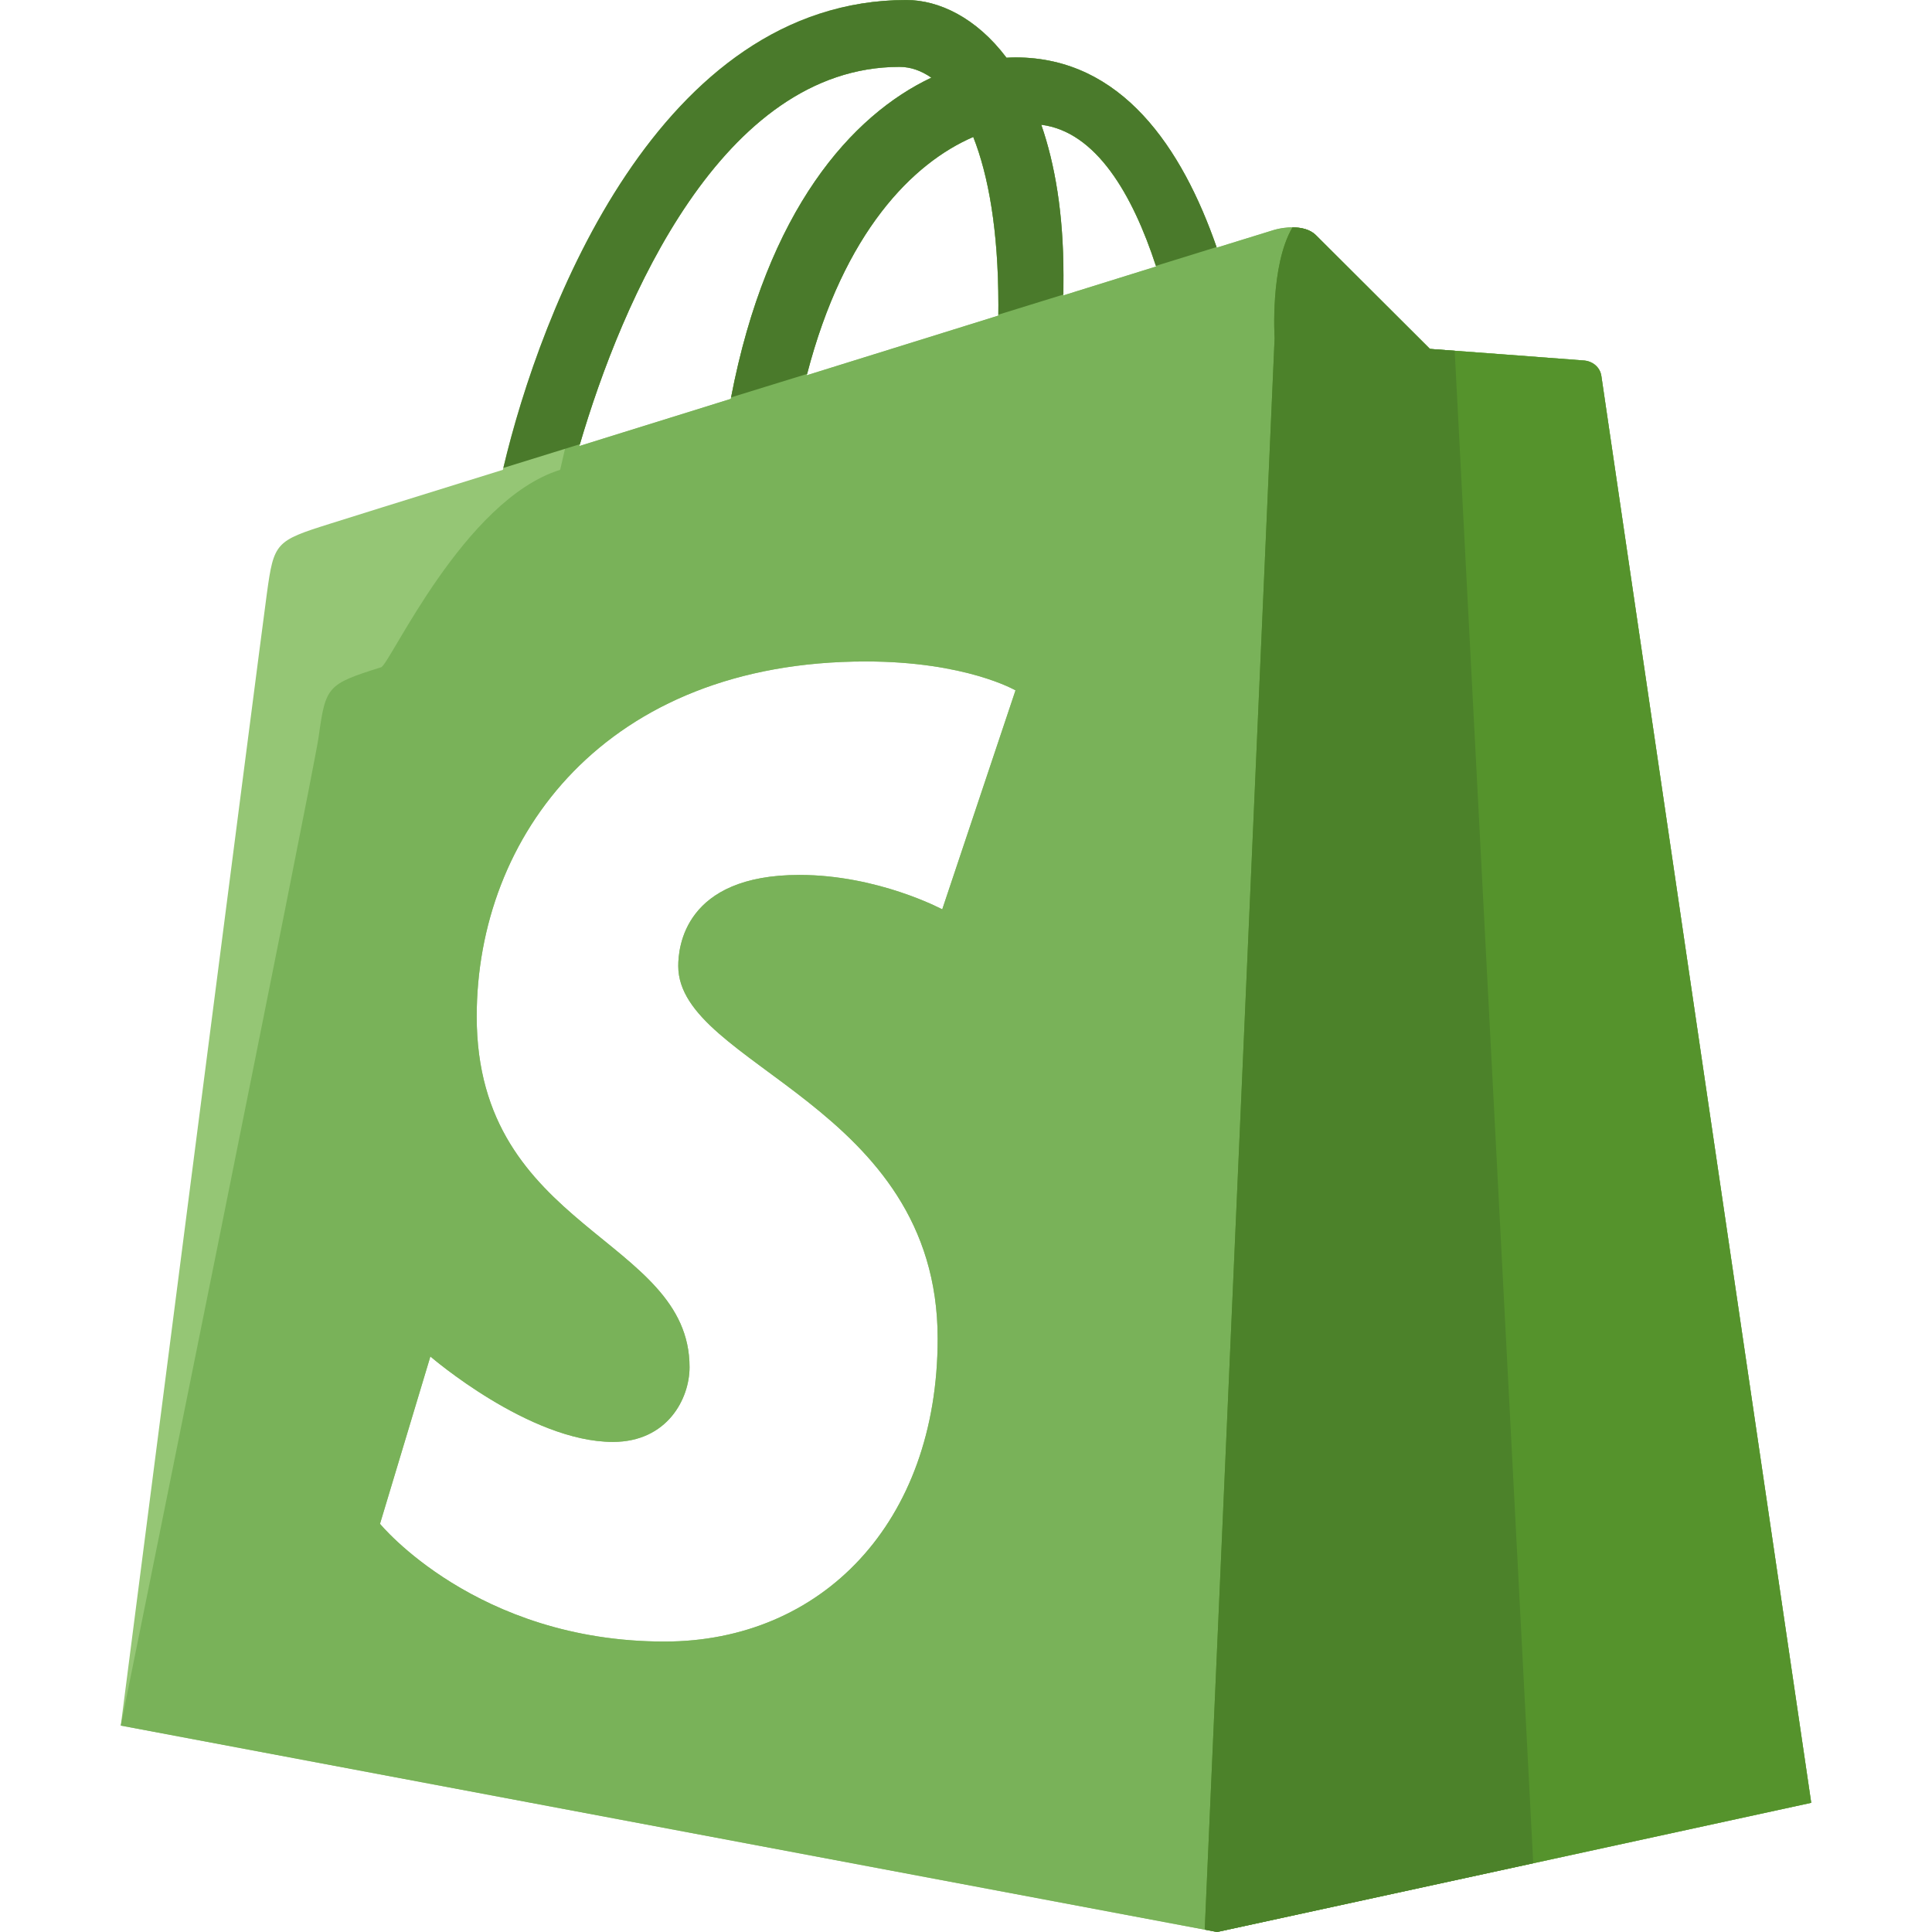
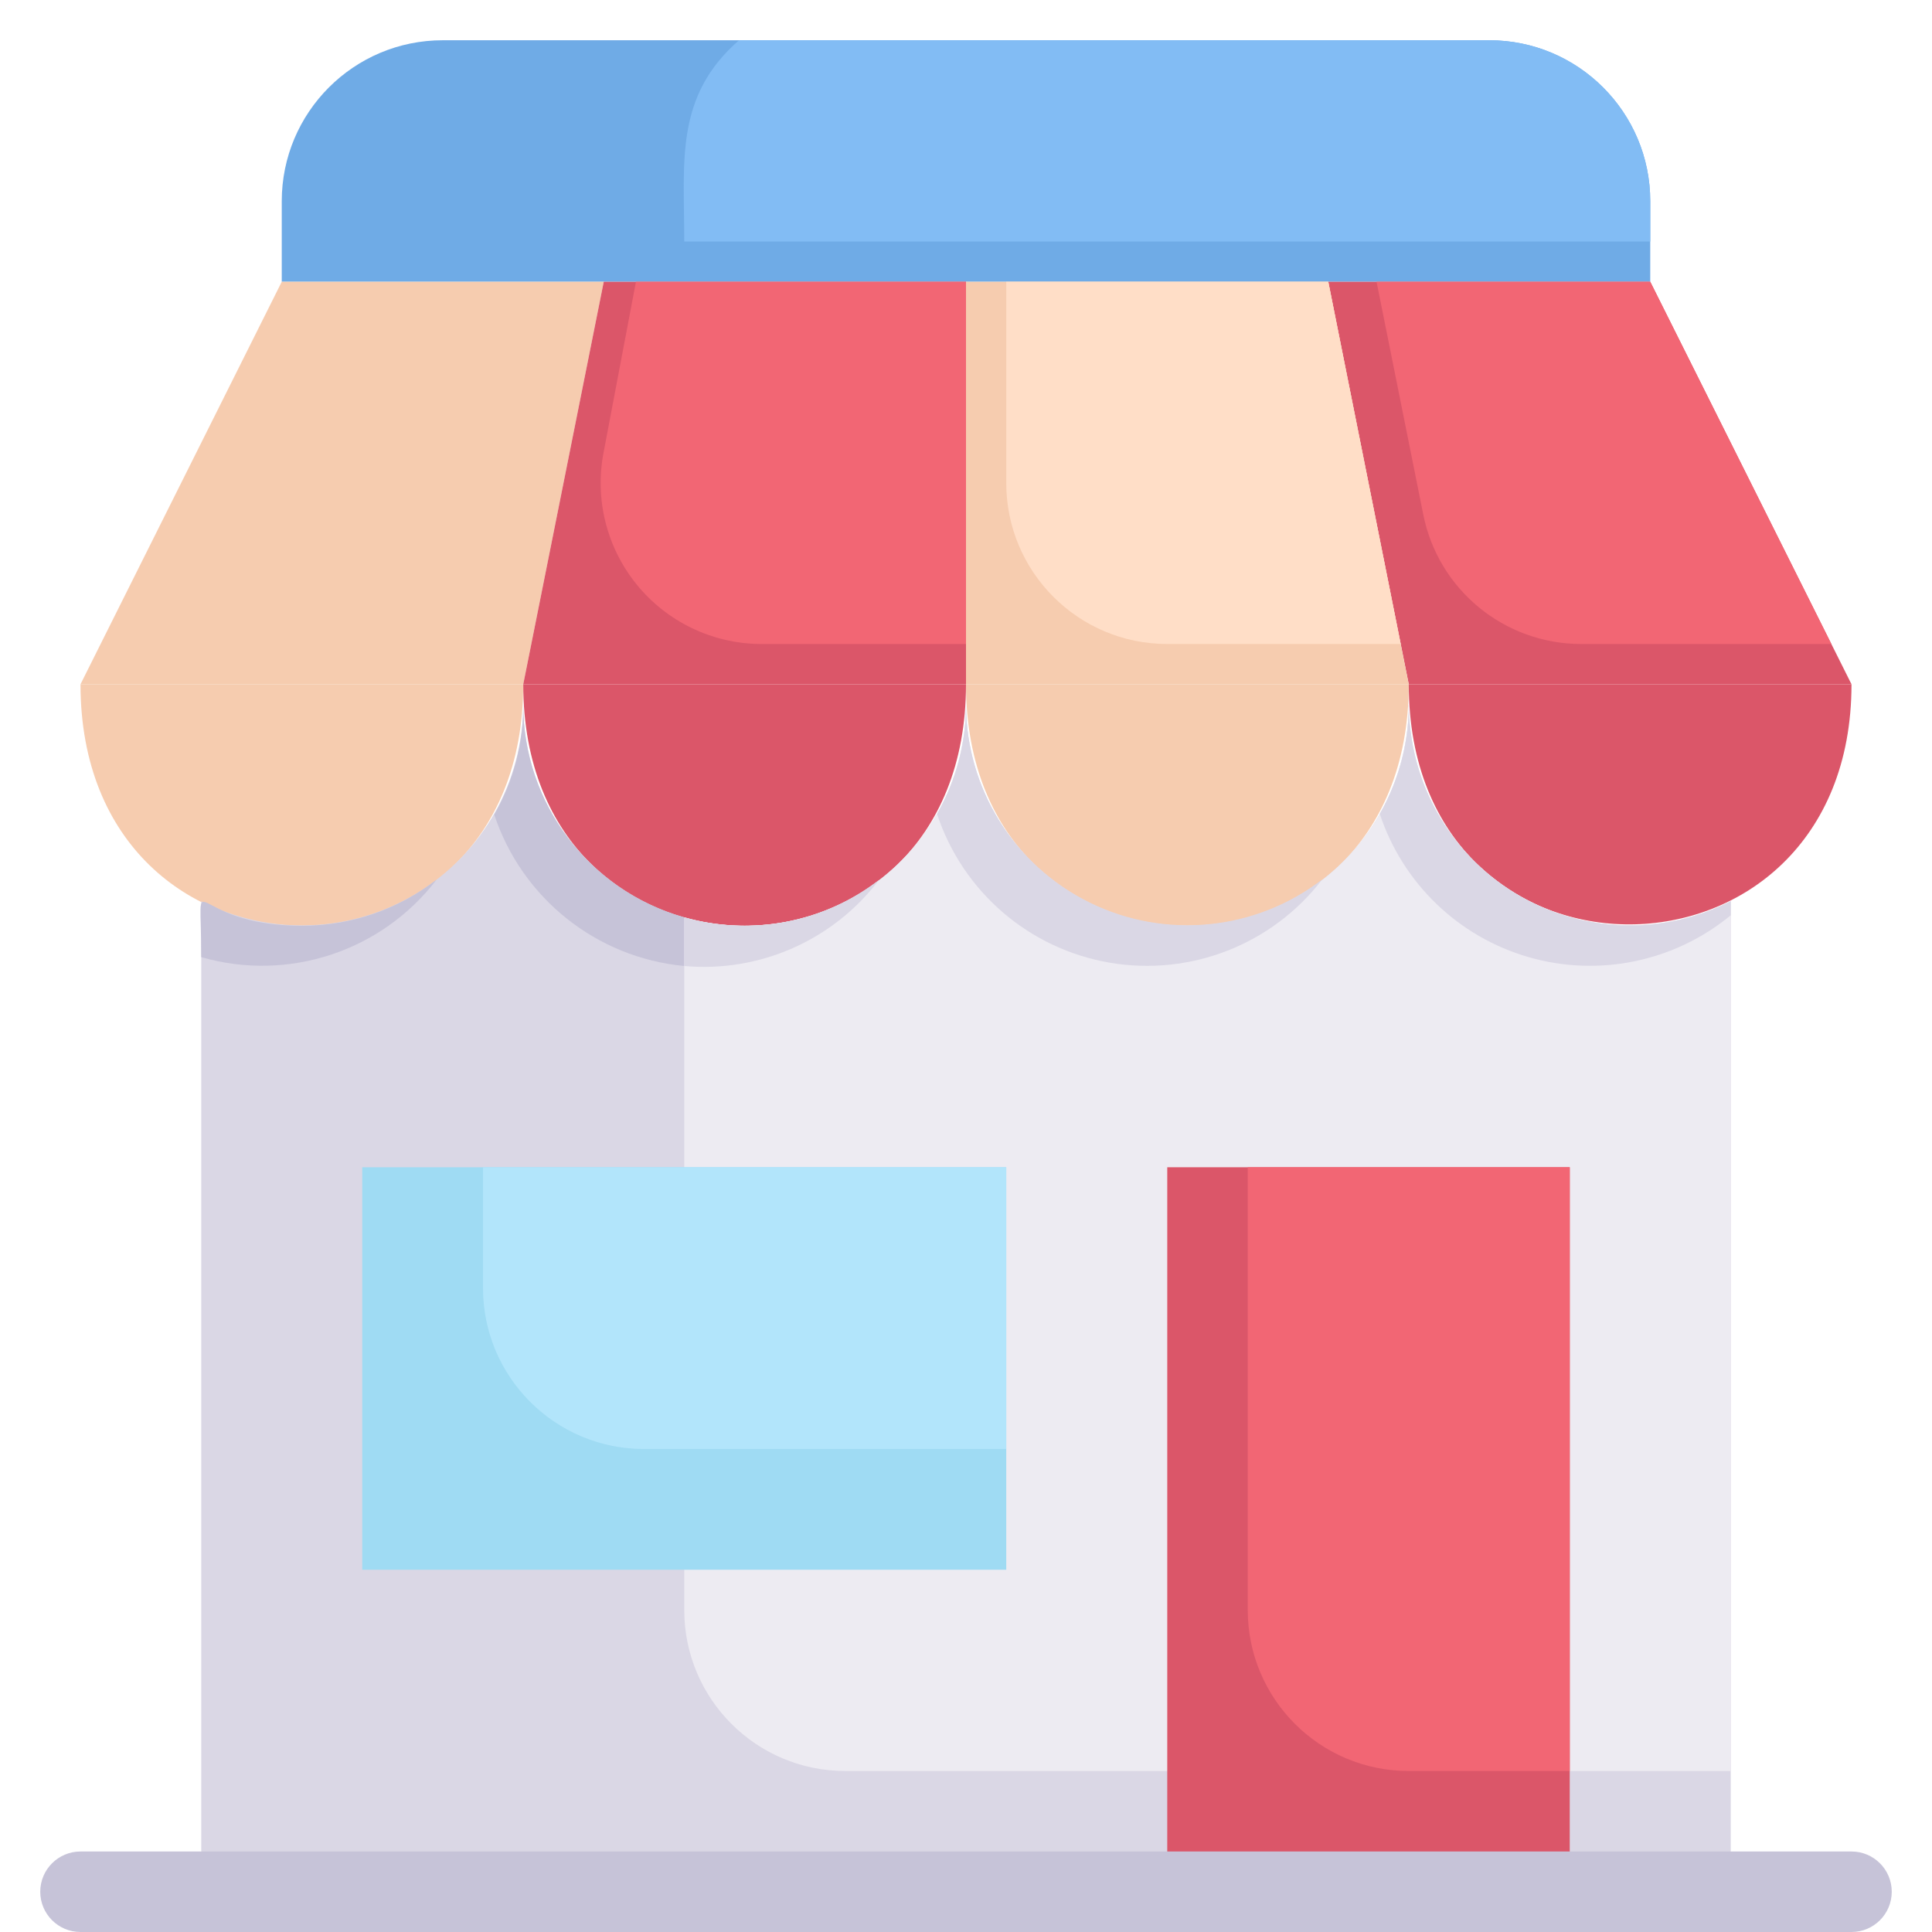
- <svg xmlns="http://www.w3.org/2000/svg" height="800px" width="800px" version="1.1" id="Layer_1" viewBox="0 0 493.728 493.728" xml:space="preserve">
-   <path style="fill:#95C675;" d="M404.936,92.136c-1.768-0.168-39.52-2.968-39.52-2.968S339.176,63,336.304,60.12  c-2.88-2.896-8.504-2.032-10.696-1.368c-0.312,0.088-5.72,1.776-14.672,4.536c-8.768-25.336-24.216-48.616-51.408-48.616  c-0.752,0-1.528,0.032-2.312,0.08C249.488,4.488,239.904,0,231.624,0C168.272,0,138,79.608,128.512,120.064  c-24.624,7.648-42.128,13.104-44.336,13.824c-13.768,4.336-14.192,4.768-15.976,17.776c-1.376,9.848-37.336,289.312-37.336,289.312  l280.176,52.752l151.824-33.016c0,0-53.288-362.088-53.624-364.576C408.904,93.656,406.728,92.28,404.936,92.136z M255.136,77.904  c0,0.952-0.016,1.848-0.016,2.752c-15.424,4.808-32.16,10.008-48.968,15.248c9.432-36.56,27.096-54.24,42.56-60.904  C252.592,44.808,255.136,58.904,255.136,77.904z M229.872,17.088c2.768,0,5.504,0.928,8.144,2.76  c-20.312,9.592-42.064,33.792-51.264,82.088c-13.432,4.176-26.552,8.272-38.704,12.048  C158.816,77.128,184.368,17.088,229.872,17.088z M240.792,232.384c0,0-16.4-8.792-36.488-8.792  c-29.488,0-30.976,18.592-30.976,23.264c0,25.56,66.296,35.36,66.296,95.224c0,47.104-29.712,77.424-69.808,77.424  c-48.096,0-72.704-30.088-72.704-30.088l12.872-42.76c0,0,25.28,21.832,46.64,21.832c13.92,0,19.592-11.04,19.592-19.096  c0-33.344-54.392-34.832-54.392-89.624c0-46.088,32.928-90.728,99.424-90.728c25.592,0,38.264,7.384,38.264,7.384L240.792,232.384z   M271.744,75.488c0-1.688,0.016-3.336,0.016-5.152c0-15.728-2.184-28.408-5.672-38.456c14.016,1.752,23.352,17.784,29.36,36.224  C288.416,70.312,280.416,72.792,271.744,75.488z" />
-   <path style="fill:#79B259;" d="M404.936,92.136c-1.768-0.168-39.52-2.968-39.52-2.968S339.176,63,336.304,60.12  c-2.88-2.896-8.504-2.032-10.696-1.368c-0.312,0.088-5.72,1.776-14.672,4.536c-8.768-25.336-24.216-48.616-51.408-48.616  c-0.752,0-1.528,0.032-2.312,0.08C249.488,4.488,239.904,0,231.624,0c-63.352,0-78.984,79.608-88.472,120.064  c-24.624,7.648-43.52,49.752-45.752,50.456c-13.752,4.336-14.176,4.768-15.968,17.784c-1.384,9.84-50.568,252.672-50.568,252.672  l280.176,52.752l151.824-33.016c0,0-53.288-362.088-53.624-364.576C408.904,93.656,406.728,92.28,404.936,92.136z M255.136,77.904  c0,0.952-0.016,1.848-0.016,2.752c-15.424,4.808-32.16,10.008-48.968,15.248c9.432-36.56,27.096-54.24,42.56-60.904  C252.592,44.808,255.136,58.904,255.136,77.904z M229.872,17.088c2.768,0,5.504,0.928,8.144,2.76  c-20.312,9.592-42.064,33.792-51.264,82.088c-13.432,4.176-26.552,8.272-38.704,12.048  C158.816,77.128,184.368,17.088,229.872,17.088z M240.792,232.384c0,0-16.4-8.792-36.488-8.792  c-29.488,0-30.976,18.592-30.976,23.264c0,25.56,66.296,35.36,66.296,95.224c0,47.104-29.712,77.424-69.808,77.424  c-48.096,0-72.704-30.088-72.704-30.088l12.872-42.76c0,0,25.28,21.832,46.64,21.832c13.92,0,19.592-11.04,19.592-19.096  c0-33.344-54.392-34.832-54.392-89.624c0-46.088,32.928-90.728,99.424-90.728c25.592,0,38.264,7.384,38.264,7.384L240.792,232.384z   M271.744,75.488c0-1.688,0.016-3.336,0.016-5.152c0-15.728-2.184-28.408-5.672-38.456c14.016,1.752,23.352,17.784,29.36,36.224  C288.416,70.312,280.416,72.792,271.744,75.488z" />
-   <path style="fill:#55932C;" d="M311.04,493.72l151.824-33.008c0,0-53.288-362.088-53.624-364.576c-0.336-2.488-2.504-3.856-4.304-4  c-1.768-0.168-39.52-2.968-39.52-2.968S339.176,63,336.304,60.12c-1.536-1.552-3.832-1.992-6-2.008  c-5.76,9.76-4.568,28.296-4.568,28.296L307.88,493.12L311.04,493.72z" />
-   <path style="fill:#4A7A2B;" d="M259.528,14.68c-0.752,0-1.528,0.032-2.312,0.08c-7.728-10.264-17.312-14.752-25.592-14.752  c-63.096,0-93.392,78.984-103,119.576l19.576-6.072c10.832-36.872,36.36-96.424,81.672-96.424c2.768,0,5.504,0.928,8.144,2.76  c-20.256,9.56-41.952,33.672-51.184,81.704l19.44-6C215.728,59.224,233.32,41.64,248.728,35c3.872,9.816,6.424,23.904,6.424,42.904  c0,0.864,0,1.688-0.016,2.512l16.624-5.144c0-1.6,0.016-3.2,0.016-4.936c0-15.728-2.184-28.408-5.672-38.456  c13.968,1.744,23.296,17.704,29.296,36.064l15.504-4.808C302.112,37.872,286.672,14.68,259.528,14.68z" />
-   <path style="fill:#4C822A;" d="M371.752,89.648c-3.792-0.296-6.344-0.48-6.344-0.48S339.168,63,336.296,60.12  c-1.536-1.552-3.832-1.992-6-2.008c-5.76,9.76-4.568,28.296-4.568,28.296L307.872,493.12l3.168,0.6l80.784-17.568L371.752,89.648z" />
+ <svg xmlns="http://www.w3.org/2000/svg" viewBox="0 0 48 48">
+   <defs>
+     <style>.cls-1{fill:#6fabe6;}.cls-2{fill:#82bcf4;}.cls-3{fill:#f6ccaf;}.cls-4{fill:#db5669;}.cls-5{fill:#dad7e5;}.cls-6{fill:#edebf2;}.cls-7{fill:#c6c3d8;}.cls-8{fill:#f26674;}.cls-9{fill:#9fdbf3;}.cls-10{fill:#b2e5fb;}.cls-11{fill:#ffdec7;}</style>
+   </defs>
+   <g id="Store">
+     <path class="cls-1" d="M41,5V7H7V5a4,4,0,0,1,4-4H37A4,4,0,0,1,41,5Z" />
+     <path class="cls-2" d="M41,5V6H17c0-2-.24-3.6,1.36-5H37A4,4,0,0,1,41,5Z" />
+     <path class="cls-3" d="M13,17c0,8-11,8-11,0Z" />
+     <path class="cls-4" d="M24,17c0,8-11,8-11,0Z" />
+     <path class="cls-3" d="M35,17c0,8-11,8-11,0Z" />
+     <path class="cls-4" d="M46,17c0,7.91-11,8-11,0Z" />
+     <path class="cls-5" d="M43,22.39V47H5V22.39a5.5,5.5,0,0,0,8-4.89,5.5,5.5,0,0,0,11,0,5.5,5.5,0,0,0,11,0A5.5,5.5,0,0,0,43,22.39Z" />
+     <path class="cls-6" d="M43,22.39V44H21a4,4,0,0,1-4-4V22.79a5.5,5.5,0,0,0,7-5.29,5.5,5.5,0,0,0,11,0A5.5,5.5,0,0,0,43,22.39Z" />
+     <path class="cls-7" d="M17,22.79V24a5.52,5.52,0,0,1-4.72-3.76A5.44,5.44,0,0,0,13,17.5,5.49,5.49,0,0,0,17,22.79Z" />
+     <path class="cls-5" d="M21.84,21.86A5.46,5.46,0,0,1,17,24V22.79A5.44,5.44,0,0,0,21.84,21.86Z" />
+     <path class="cls-5" d="M32.85,21.85A5.5,5.5,0,0,1,24,17.5a5.44,5.44,0,0,1-.72,2.72A5.49,5.49,0,0,0,32.85,21.85Z" />
+     <path class="cls-5" d="M43,22.39v.35a5.5,5.5,0,0,1-8.72-2.52c1.06-1.85.58-3.6.75-2.22A5.49,5.49,0,0,0,43,22.39Z" />
+     <path class="cls-7" d="M10.85,21.85A5.43,5.43,0,0,1,7.5,23C4.59,23,5,21.24,5,23.78A5.46,5.46,0,0,0,10.85,21.85Z" />
+     <rect class="cls-4" x="29" y="29" width="10" height="18" />
+     <path class="cls-8" d="M39,29V44H35a4,4,0,0,1-4-4V29Z" />
+     <rect class="cls-9" x="9" y="29" width="16" height="10" />
+     <path class="cls-10" d="M25,29v7H16a4,4,0,0,1-4-4V29Z" />
+     <polygon class="cls-4" points="46 17 35 17 33 7 41 7 46 17" />
+     <path class="cls-8" d="M45.5,16H39.28a4,4,0,0,1-3.92-3.22L34.2,7H41Z" />
+     <polygon class="cls-3" points="15 7 13 17 2 17 7 7 15 7" />
+     <polygon class="cls-4" points="24 7 24 17 13 17 15 7 24 7" />
+     <path class="cls-8" d="M24,7v9H18.88A4,4,0,0,1,15,11.22L15.8,7Z" />
+     <path class="cls-3" d="M35,17H24V7h9C33.79,10.93,34.67,15.37,35,17Z" />
+     <path class="cls-11" d="M34.8,16H29a4,4,0,0,1-4-4V7h8Z" />
+     <path class="cls-7" d="M46,48H2a1,1,0,0,1,0-2H46A1,1,0,0,1,46,48Z" />
+   </g>
</svg>
